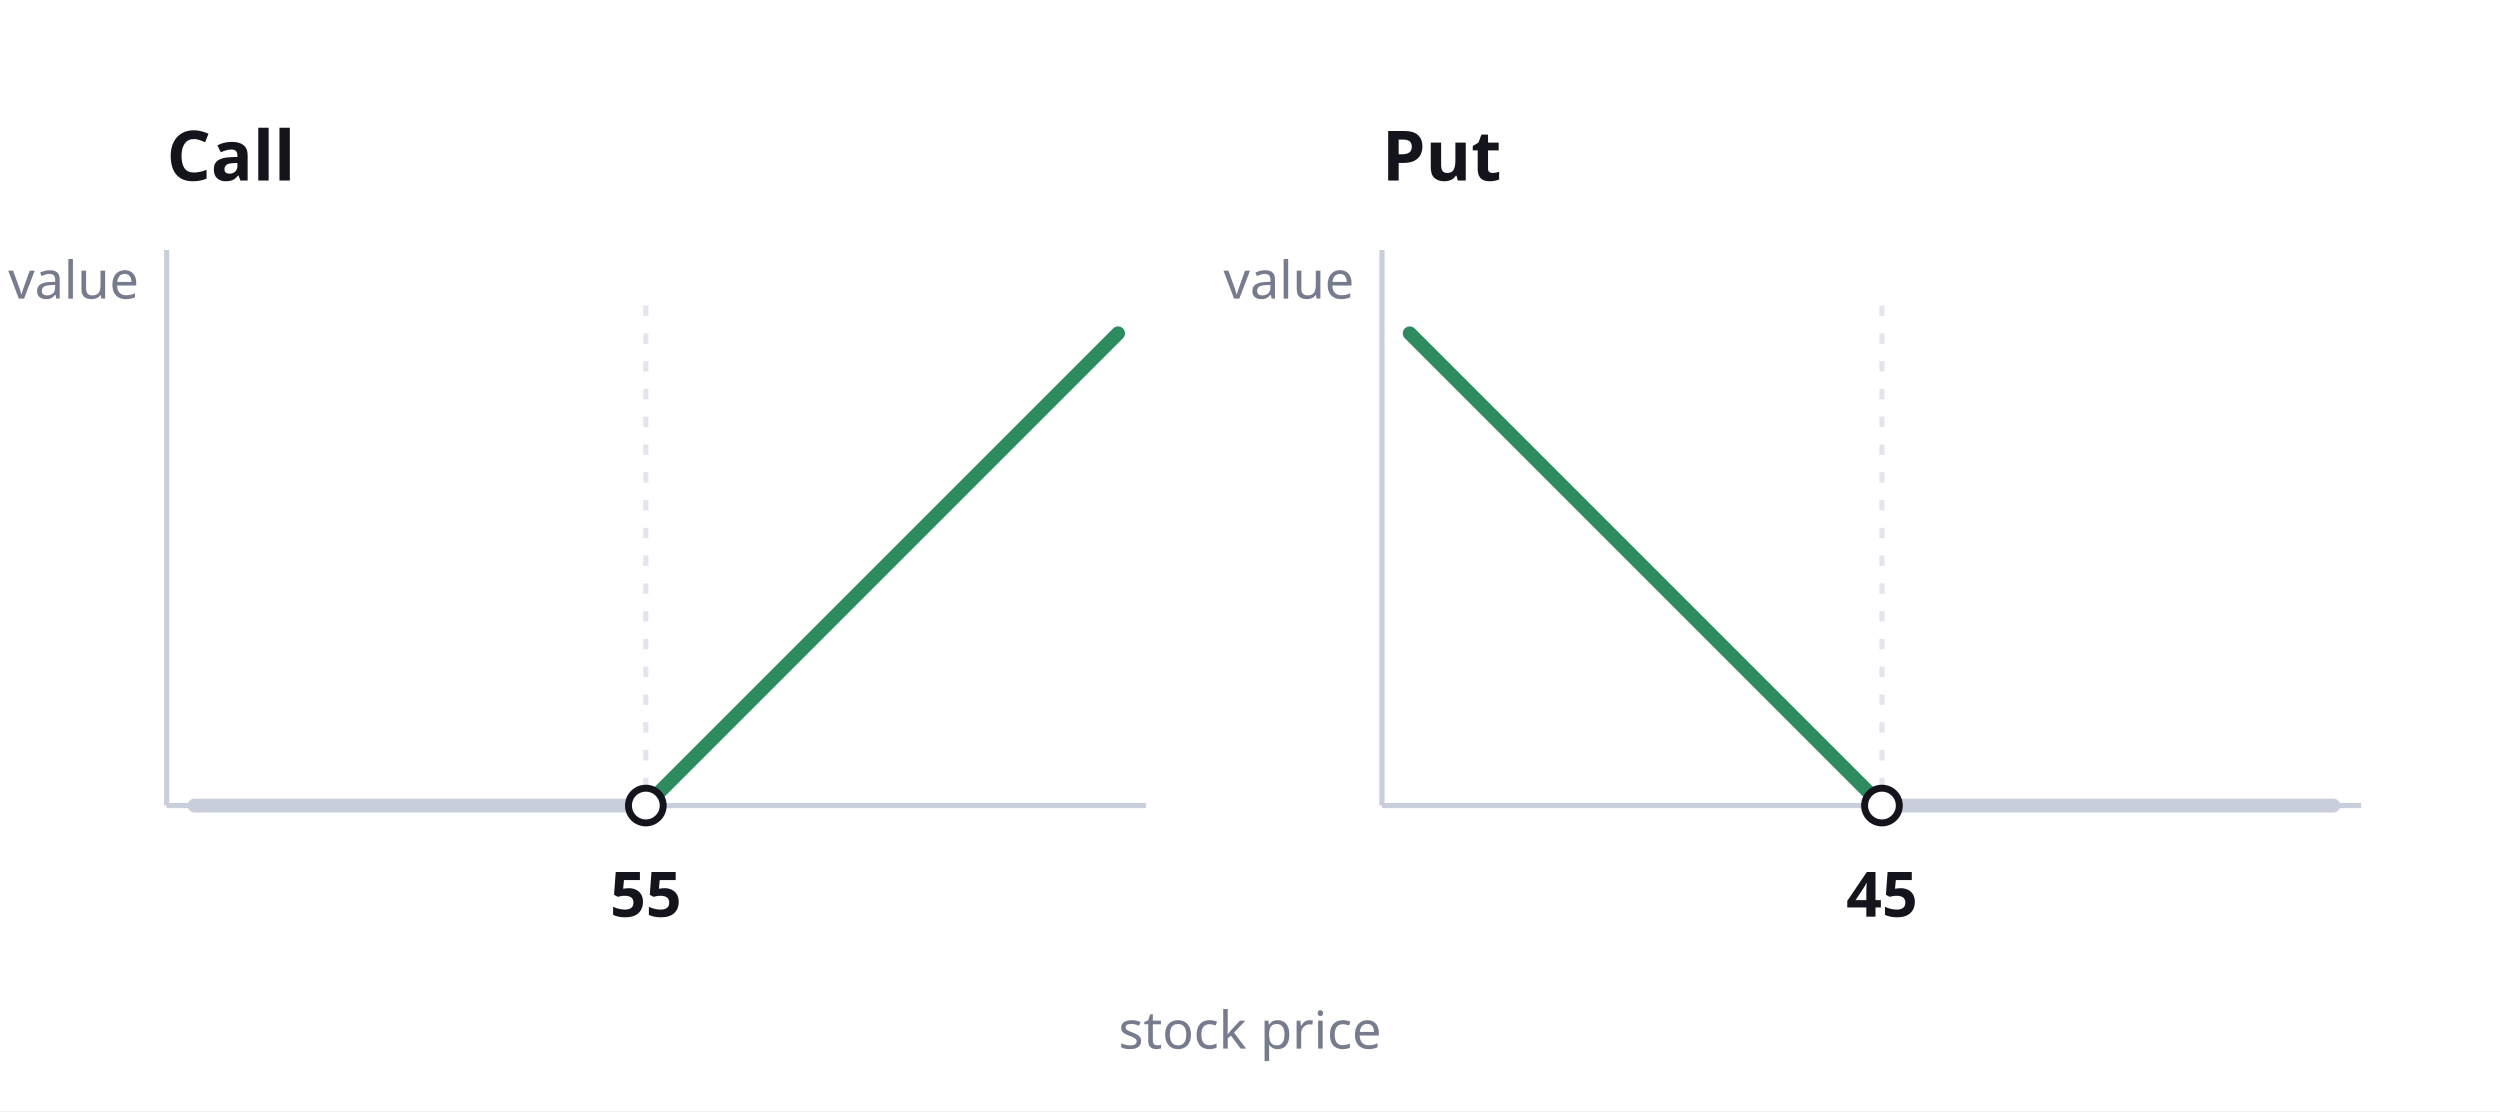
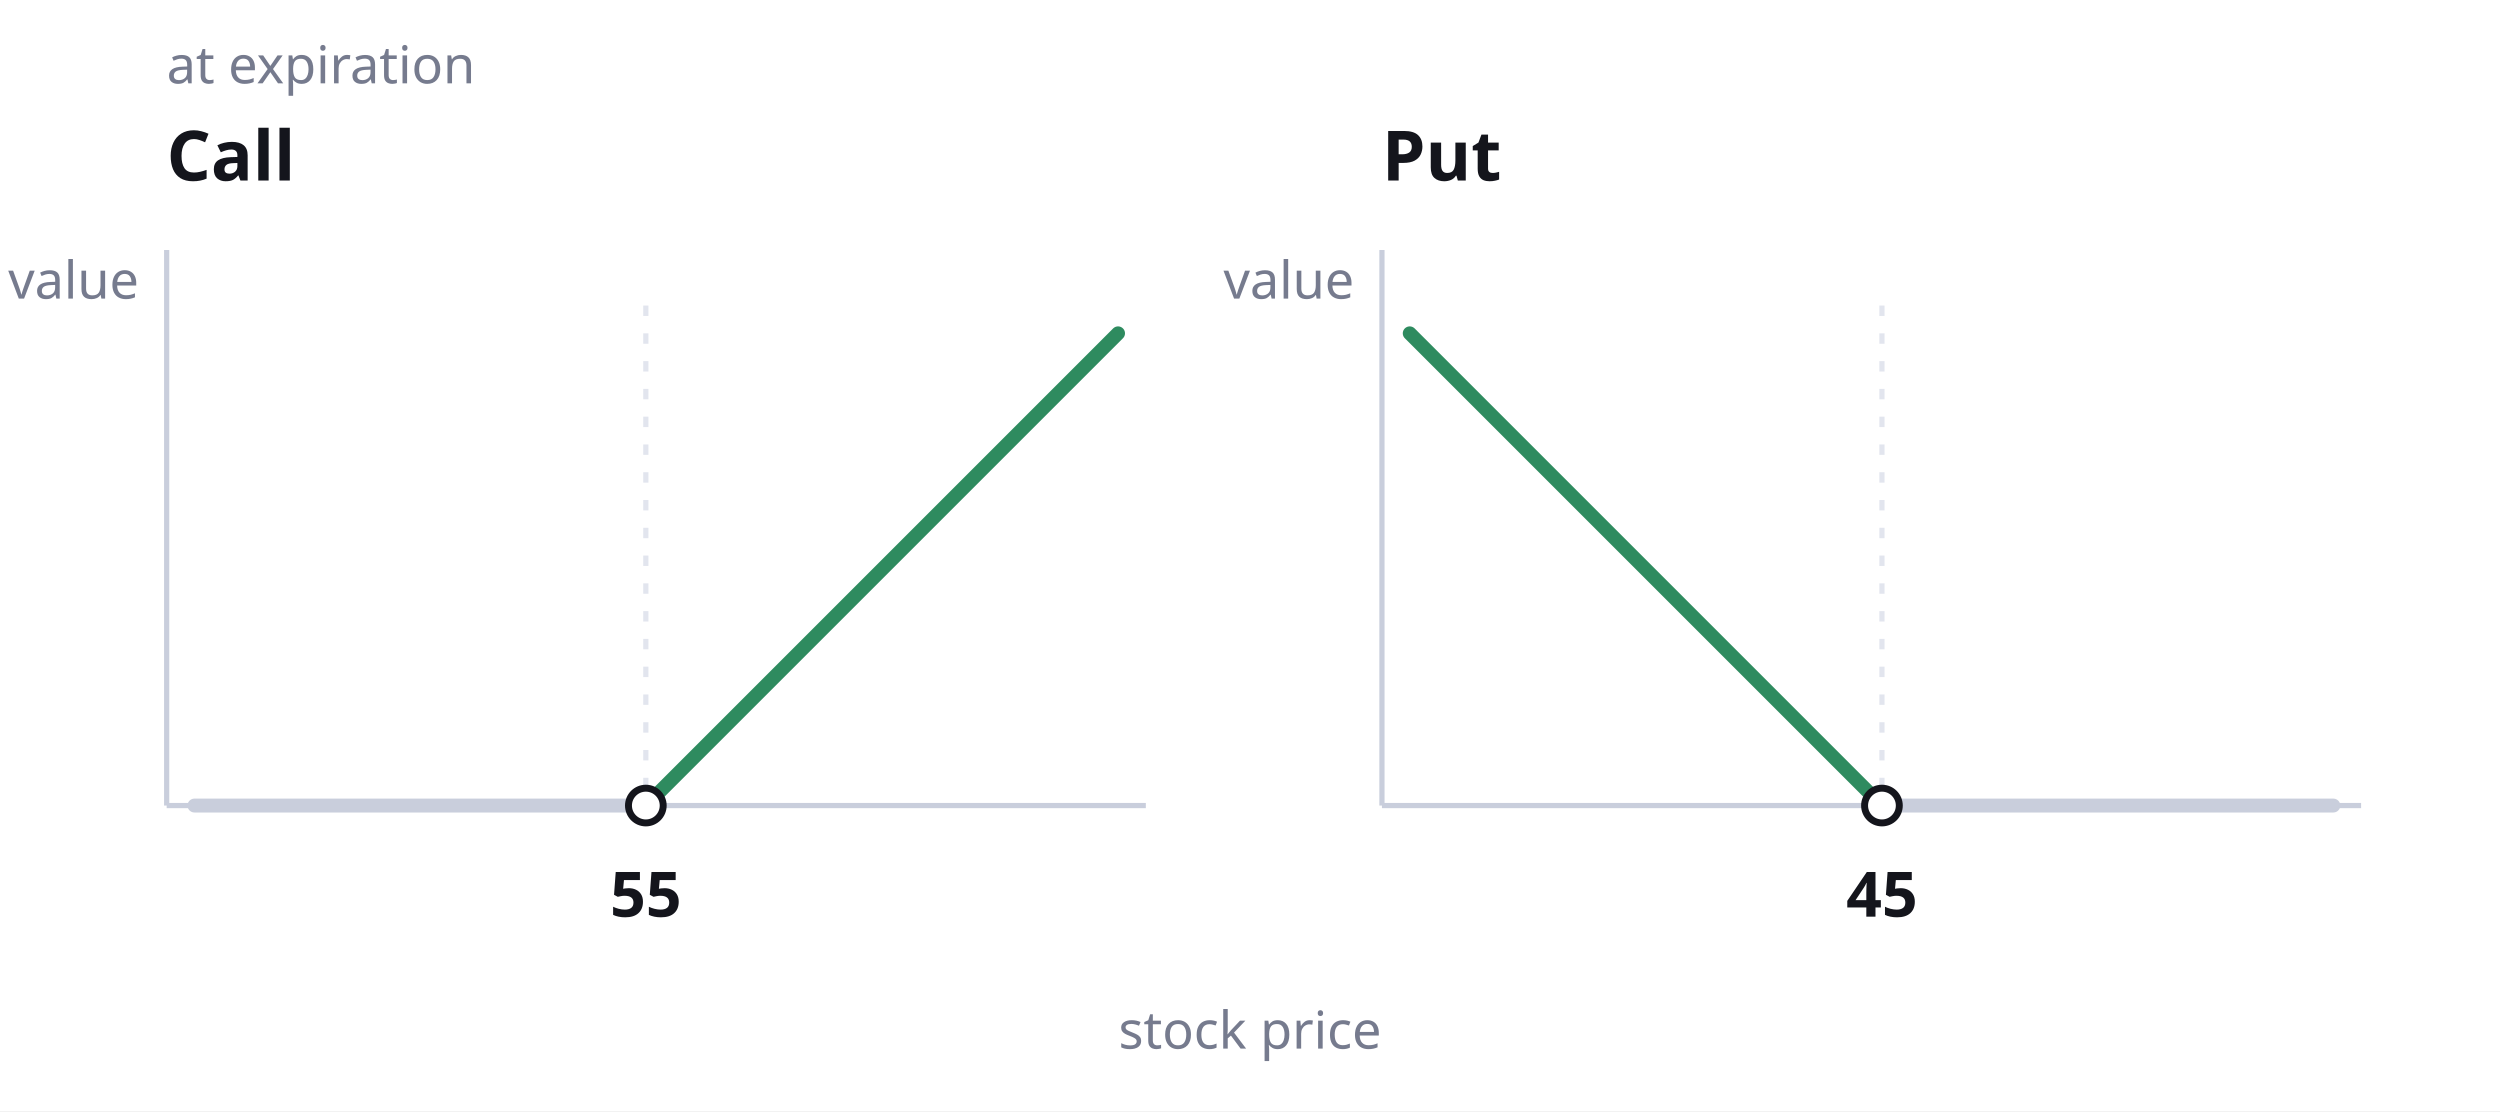
- <svg xmlns="http://www.w3.org/2000/svg" viewBox="0 0 720 320" font-family="'IBM Plex Sans', system-ui, sans-serif" role="img" aria-label="Two small charts side by side. On the left, a call: its value is flat at zero for every stock price below the 55 strike, then rises in a straight line above it. On the right, a put: its value rises in a straight line for every stock price below the 45 strike, then is flat at zero above it. Each hinges at its own strike.">
+ <svg xmlns="http://www.w3.org/2000/svg" viewBox="0 0 720 320" font-family="'IBM Plex Sans', system-ui, sans-serif" role="img" aria-label="Two small charts side by side showing value AT EXPIRATION. On the left, a call: at expiration its value is zero for every stock price below the 55 strike, then rises in a straight line above it. On the right, a put: its value rises in a straight line for every stock price below the 45 strike, then is flat at zero above it. Each hinges at its own strike.">
  <rect width="720" height="320" fill="#FFFFFF" />
  <text x="48" y="52" font-size="20" font-weight="600" fill="#14151C">Call</text>
+   <text x="48" y="24" font-size="15" fill="#767B8E">at expiration</text>
  <line x1="48" y1="232" x2="330" y2="232" stroke="#C9CEDC" stroke-width="1.5" />
  <line x1="48" y1="72" x2="48" y2="232" stroke="#C9CEDC" stroke-width="1.5" />
  <text x="40" y="86" font-size="15" text-anchor="end" fill="#767B8E">value</text>
  <line x1="186" y1="88" x2="186" y2="240" stroke="#E2E5EE" stroke-width="1.5" stroke-dasharray="3 5" />
  <text x="186" y="264" font-size="18" font-weight="600" text-anchor="middle" fill="#14151C">55</text>
  <path d="M56 232 L186 232" fill="none" stroke="#C9CEDC" stroke-width="4" stroke-linecap="round" />
  <path d="M186 232 L322 96" fill="none" stroke="#2E8B5F" stroke-width="4" stroke-linecap="round" stroke-linejoin="round" />
  <circle cx="186" cy="232" r="5" fill="#FFFFFF" stroke="#14151C" stroke-width="2" />
  <text x="398" y="52" font-size="20" font-weight="600" fill="#14151C">Put</text>
  <line x1="398" y1="232" x2="680" y2="232" stroke="#C9CEDC" stroke-width="1.5" />
  <line x1="398" y1="72" x2="398" y2="232" stroke="#C9CEDC" stroke-width="1.5" />
  <text x="390" y="86" font-size="15" text-anchor="end" fill="#767B8E">value</text>
  <line x1="542" y1="88" x2="542" y2="240" stroke="#E2E5EE" stroke-width="1.5" stroke-dasharray="3 5" />
  <text x="542" y="264" font-size="18" font-weight="600" text-anchor="middle" fill="#14151C">45</text>
  <path d="M406 96 L542 232" fill="none" stroke="#2E8B5F" stroke-width="4" stroke-linecap="round" stroke-linejoin="round" />
  <path d="M542 232 L672 232" fill="none" stroke="#C9CEDC" stroke-width="4" stroke-linecap="round" />
  <circle cx="542" cy="232" r="5" fill="#FFFFFF" stroke="#14151C" stroke-width="2" />
  <text x="360" y="302" font-size="15" text-anchor="middle" fill="#767B8E">stock price</text>
</svg>
